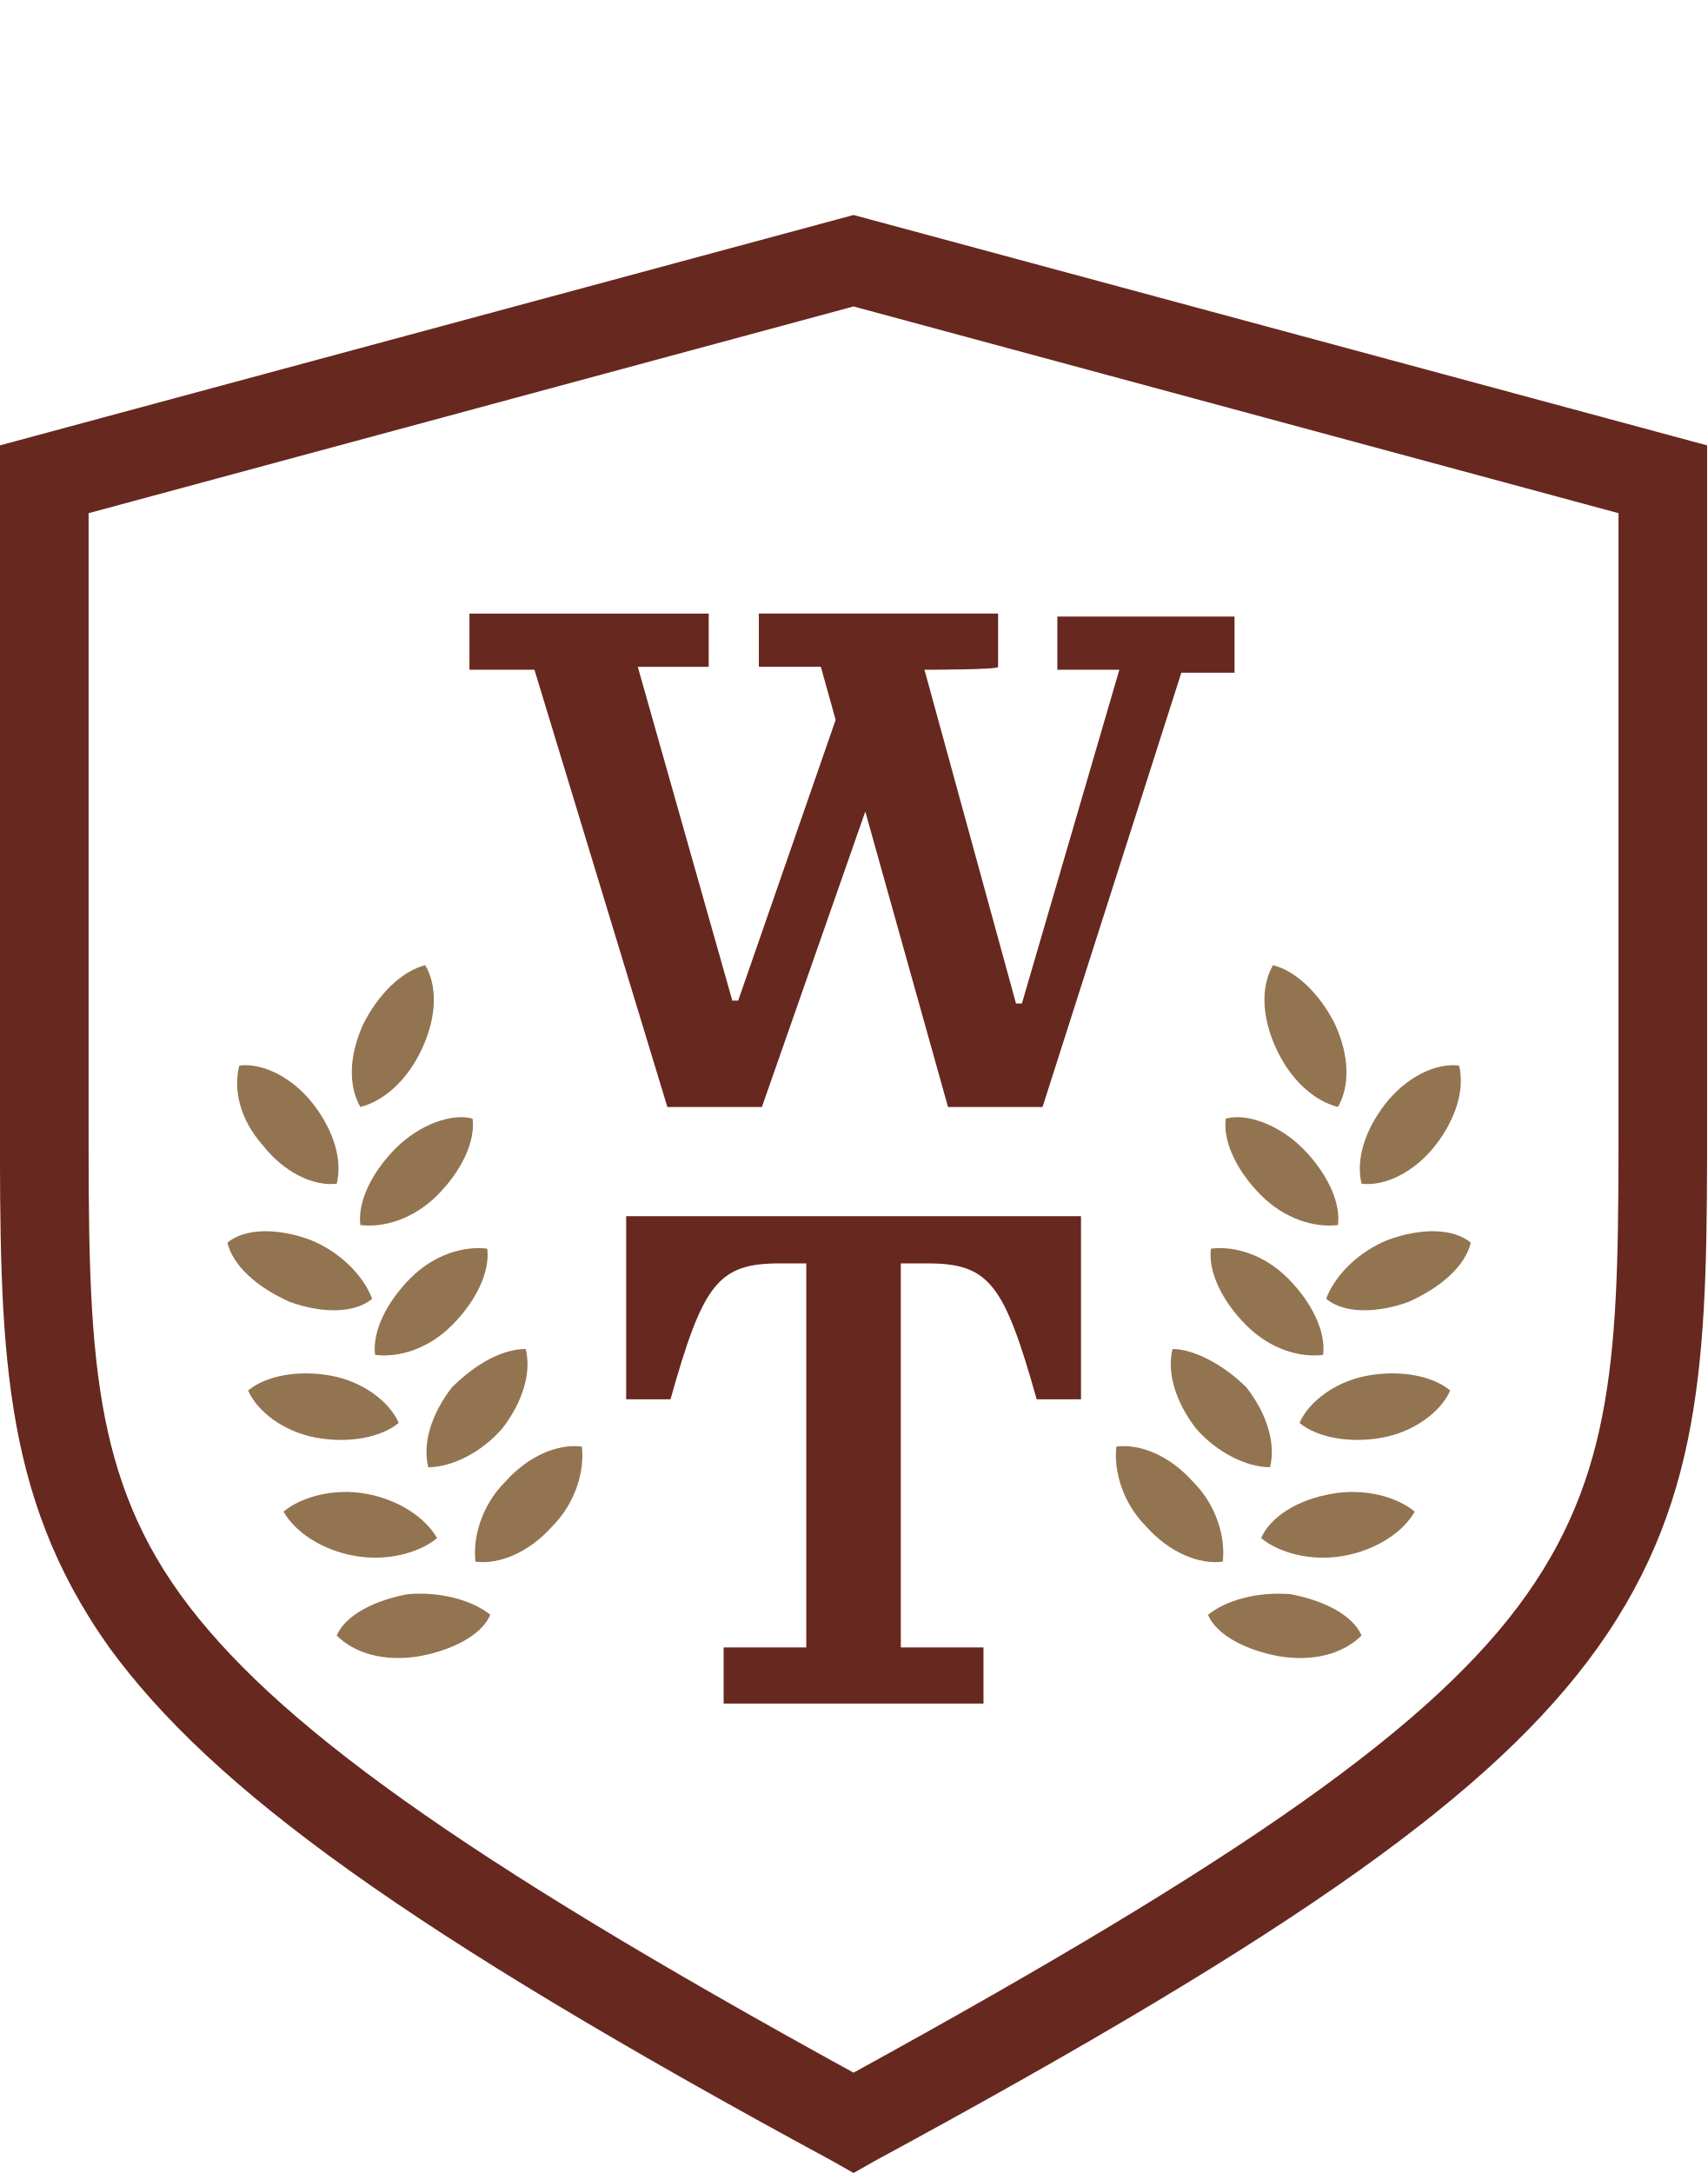
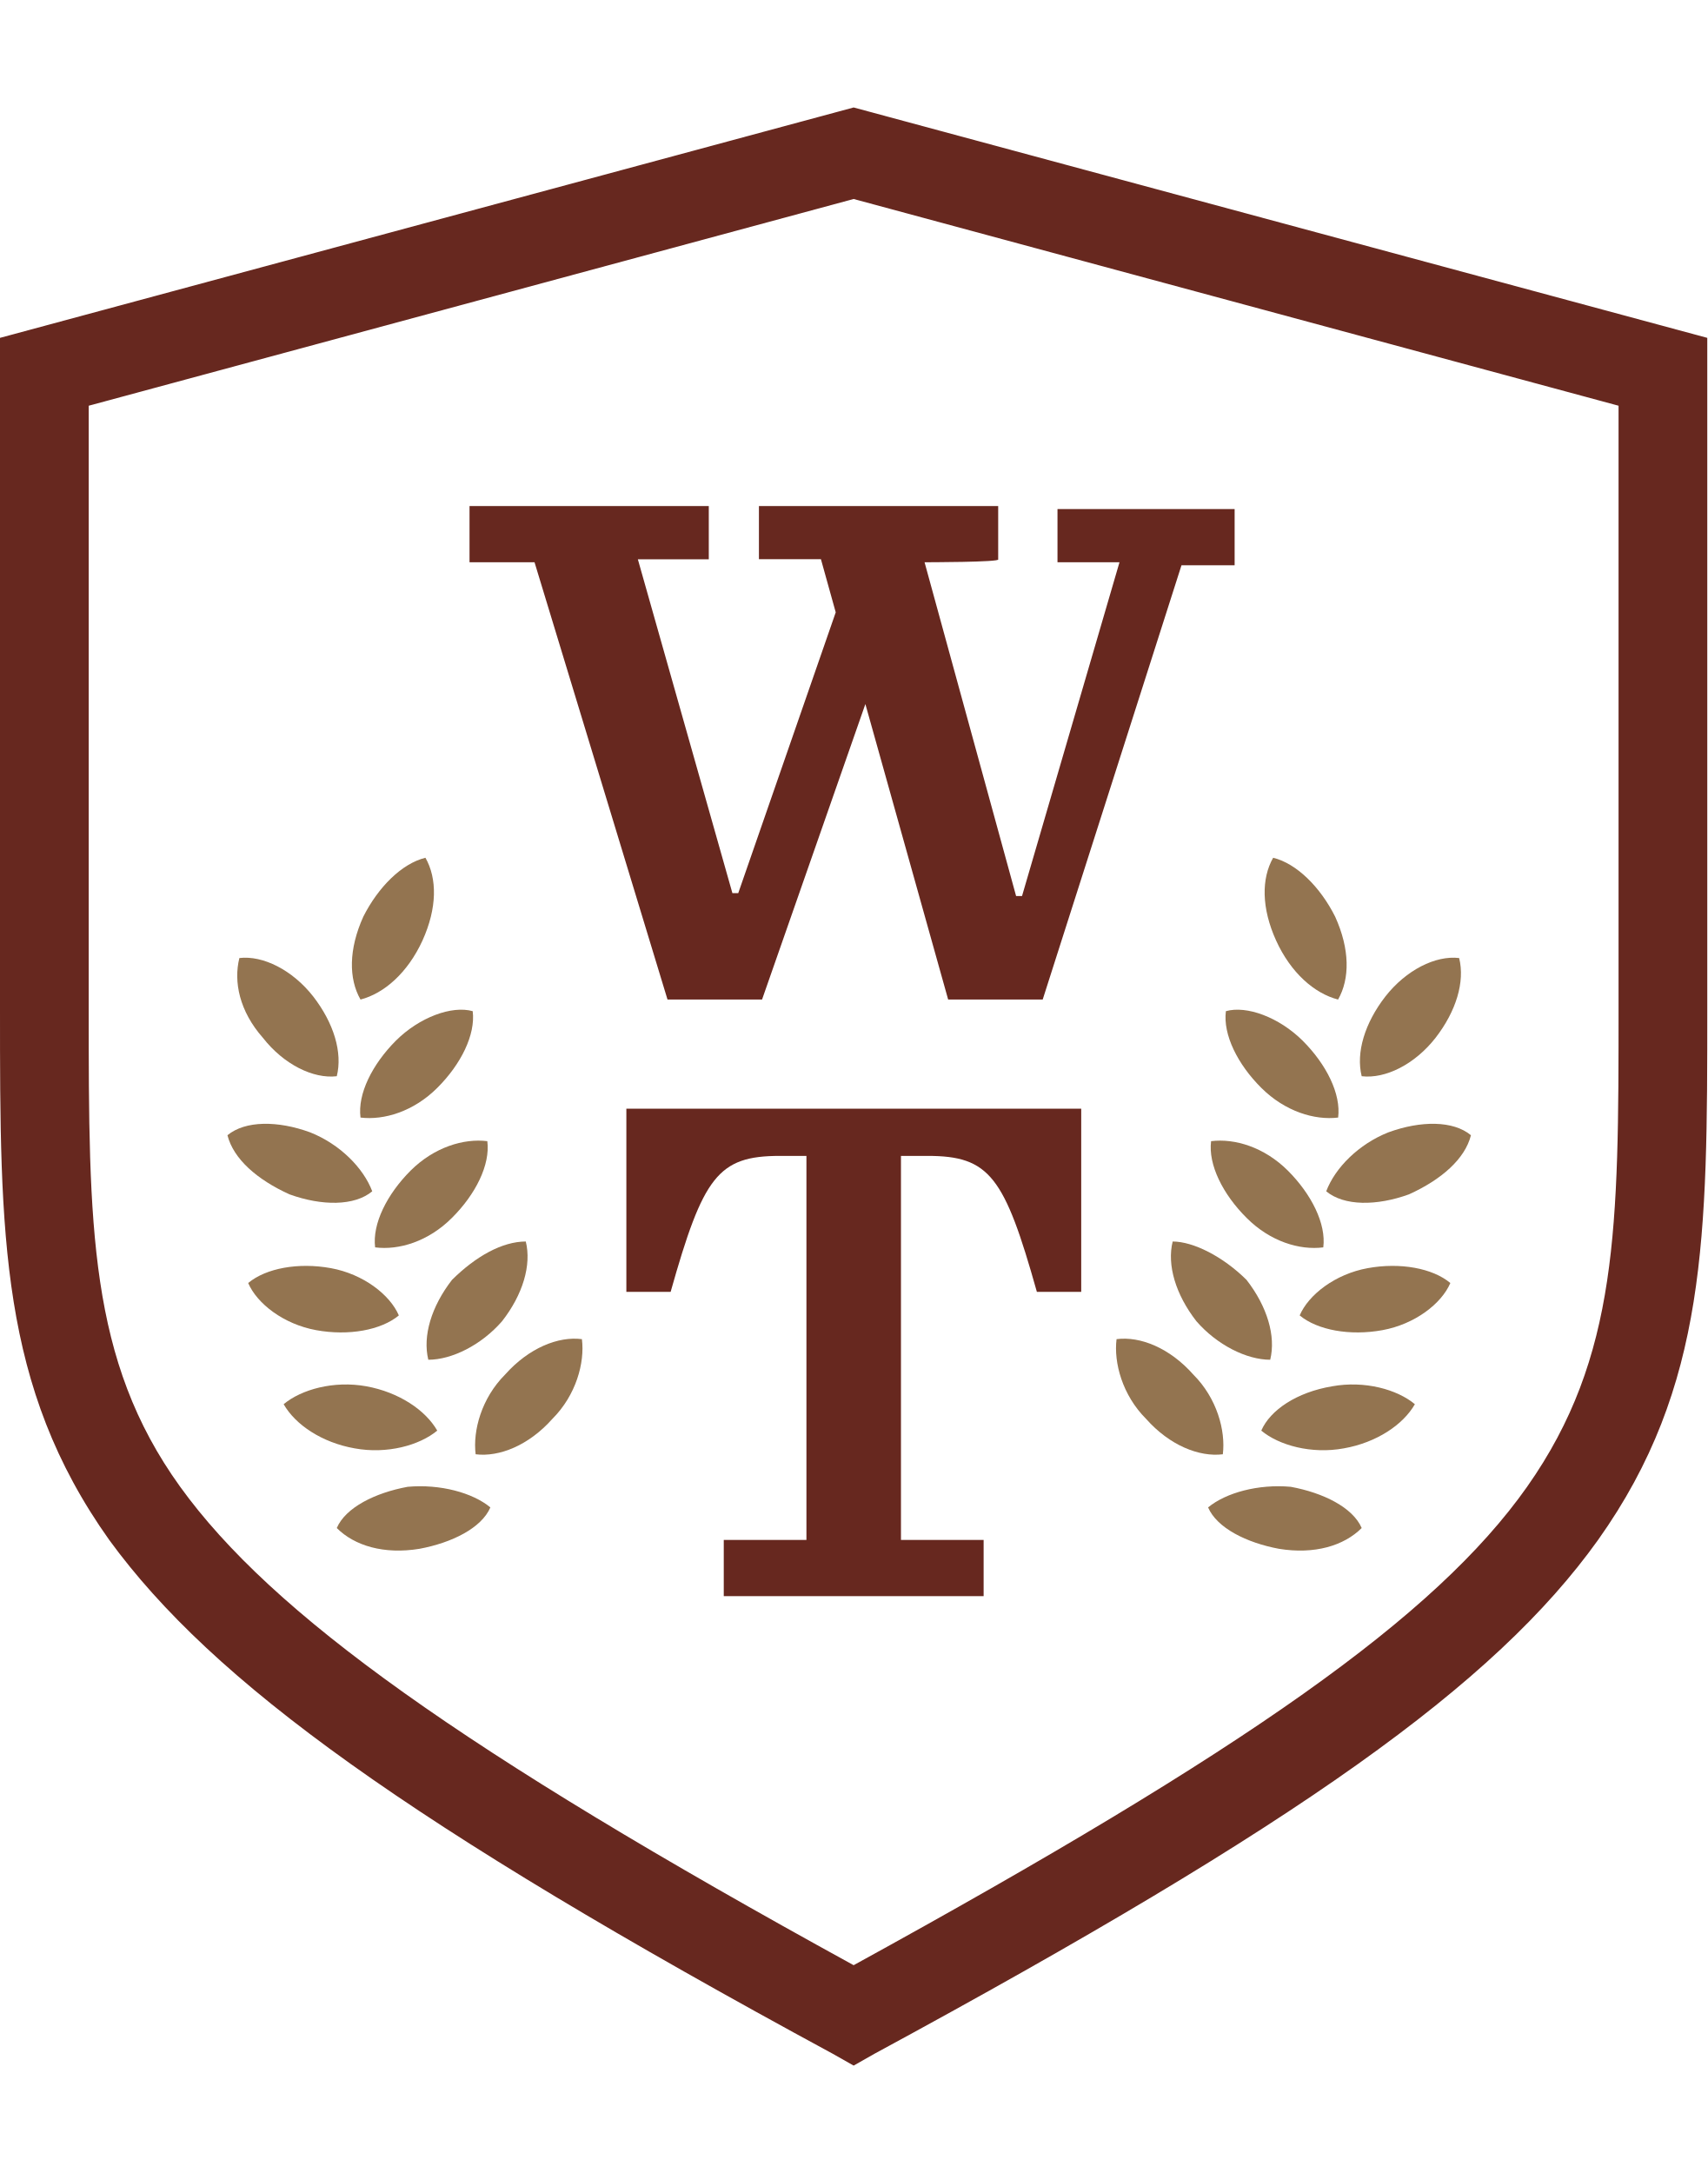
- <svg xmlns="http://www.w3.org/2000/svg" version="1.1" id="Layer_1" x="0px" y="0px" width="28.499px" height="36.276px" viewBox="117.399 432.667 28.499 36.276" enable-background="new 117.399 432.667 28.499 36.276" xml:space="preserve">
+ <svg xmlns="http://www.w3.org/2000/svg" version="1.1" id="Layer_1" x="0px" y="0px" width="28.5px" height="36.275px" viewBox="0 0 28.5 36.275" enable-background="new 0 0 28.5 36.275" xml:space="preserve">
  <g>
-     <path fill="#67281F" d="M131.648,468.943l-0.346-0.196c-7.1-3.845-10.354-6.212-12.08-8.578c-1.824-2.565-1.824-5.079-1.824-8.876   v-11.191l14.25-3.846l14.249,3.846v11.191c0,3.797,0,6.311-1.824,8.876c-1.726,2.415-4.98,4.733-12.08,8.578L131.648,468.943z    M118.878,441.234v10.059c0,3.648,0,5.868,1.528,7.988c1.529,2.119,4.684,4.387,11.242,7.987c6.558-3.601,9.713-5.818,11.242-7.987   c1.528-2.17,1.528-4.34,1.528-7.988v-10.059l-12.77-3.451L118.878,441.234z" />
-   </g>
-   <g>
-     <path fill="#67281F" d="M322.47,361.157l12.265,45.09h0.722l13.347-45.09h-8.297v-7.214h24.169v7.575h-7.215l-19.118,58.798   h-12.625l-11.183-40.04l-14.068,40.04h-12.625l-18.036-58.798h-8.657v-7.575h32.465v7.575h-9.379l12.986,45.091h0.721   l12.986-37.876l-2.164-7.215h-8.657v-7.575h32.465v7.575L322.47,361.157L322.47,361.157z" />
-     <path fill="#67281F" d="M371.168,412.019h10.461v-50.861h-10.461v-7.575h33.547v7.575h-10.461v50.861h10.461v7.575h-33.547V412.019   z" />
-     <path fill="#67281F" d="M446.197,353.943v7.575h-10.461v50.862h12.986c7.936,0,9.379-1.804,14.429-18.036h6.133v25.611h-56.272   v-7.575h10.1v-50.862h-10.1v-7.575H446.197z" />
-     <path fill="#67281F" d="M510.045,353.943v7.575h-10.461v50.862h12.986c7.936,0,9.379-1.804,14.429-18.036h6.133v25.611h-56.272   v-7.575h10.1v-50.862h-10.1v-7.575H510.045z" />
-     <path fill="#67281F" d="M540.707,412.019h10.461v-50.861h-10.461v-7.575h33.547v7.575h-10.461v50.861h10.461v7.575h-33.547V412.019   z" />
-     <path fill="#67281F" d="M624.394,397.59h-23.086l-5.411,14.79h8.297v7.575h-24.168v-7.575h7.214l22.005-58.798h12.985   l21.282,58.798h8.658v7.575h-32.465v-7.575h9.739L624.394,397.59z M603.833,390.736h18.396l-8.657-25.973h-0.36L603.833,390.736z" />
-     <path fill="#67281F" d="M658.302,412.019h9.379v-50.861h-9.379v-7.575h29.219l15.511,45.09h0.36l15.512-45.09H747.4v7.575H737.3   v50.861H747.4v7.575h-31.383v-7.575h8.657V362.6h-1.082l-20.201,56.994h-5.771L676.698,362.6h-1.082v49.419h9.019v7.575h-26.333   V412.019L658.302,412.019z" />
-     <path fill="#67281F" d="M296.498,499.313h11.183v-51.944h-3.607c-8.657,0-10.461,2.886-14.79,18.397h-6.132v-24.529h61.684v24.529   h-6.133c-4.328-15.512-6.132-18.397-14.789-18.397h-3.607v51.944h11.183v7.575h-34.99V499.313L296.498,499.313z" />
-     <path fill="#67281F" d="M352.41,499.313h10.1v-50.861h-10.1v-7.575h32.465v7.575h-9.379v20.561h28.137v-20.561h-9.379v-7.575   h32.465v7.575h-10.101v50.861h10.101v7.575h-32.465v-7.575h9.379v-23.086h-28.137v23.086h9.379v7.575H352.41V499.313   L352.41,499.313z" />
-     <path fill="#67281F" d="M432.13,474.062c0-20.2,14.789-34.629,32.825-34.629c18.758,0,32.826,14.068,32.826,34.269   s-14.79,34.629-32.826,34.629C446.559,508.692,432.13,494.624,432.13,474.062z M483.352,474.062   c0-17.675-6.492-27.054-18.396-27.054s-18.396,9.379-18.396,27.054c0,17.676,6.492,27.055,18.396,27.055   S483.352,491.738,483.352,474.062z" />
-     <path fill="#67281F" d="M503.553,499.313h9.378v-50.861h-9.378v-7.575h29.218l15.511,45.09h0.361l15.511-45.09h28.497v7.575h-10.1   v50.861h10.1v7.575h-31.383v-7.575h8.657v-49.419h-1.082l-20.2,56.994h-5.771l-20.922-56.994h-1.082v49.419h9.018v7.575h-26.333   L503.553,499.313L503.553,499.313z" />
-     <path fill="#67281F" d="M643.151,484.885h-23.086l-5.411,14.789h8.297v7.575h-24.168v-7.575h7.214l22.004-58.797h12.986   l21.282,58.797h8.657v7.575h-32.465v-7.575h9.739L643.151,484.885z M622.229,478.031h18.397l-8.658-25.973h-0.36L622.229,478.031z" />
-     <path fill="#67281F" d="M677.42,484.163h7.215c6.132,12.265,11.182,17.314,20.922,17.314c7.575,0,11.903-3.968,11.903-10.1   c0-7.215-7.575-9.019-16.954-11.544c-10.461-2.886-22.004-6.492-22.004-20.561c0-10.821,9.019-19.84,21.644-19.84   c6.132,0,12.986,2.525,16.593,7.215l2.165-6.854h7.575v23.087h-7.215c-5.411-12.265-10.821-16.232-18.758-16.232   c-6.492,0-10.461,3.968-10.461,9.379c0,7.936,8.297,9.739,17.676,12.264c10.461,2.525,21.644,5.771,21.644,19.479   c0,11.903-9.739,20.922-23.087,20.922c-7.574,0-14.789-2.886-18.757-7.575l-2.165,7.214h-7.574L677.42,484.163L677.42,484.163z" />
-   </g>
-   <g>
-     <path fill="#67281F" d="M132.832,443.848l1.528,5.572h0.098l1.627-5.572h-1.035v-0.888h2.958v0.937h-0.888l-2.317,7.25h-1.578   l-1.381-4.932l-1.726,4.932h-1.578l-2.219-7.299h-1.085v-0.938h3.994v0.889h-1.184l1.578,5.572h0.098l1.627-4.686l-0.247-0.887   h-1.035v-0.889h3.994v0.889C134.114,443.848,132.832,443.848,132.832,443.848z" />
-     <path fill="#67281F" d="M129.479,460.169h1.38v-6.411h-0.443c-1.036,0-1.282,0.346-1.824,2.269h-0.74v-3.057h7.593v3.057h-0.74   c-0.542-1.923-0.789-2.269-1.824-2.269h-0.444v6.411h1.38v0.937h-4.338V460.169z" />
-   </g>
-   <g>
-     <path fill="#937450" d="M125.83,457.407c-0.394,0.394-0.542,0.937-0.493,1.331c0.394,0.049,0.887-0.148,1.282-0.591   c0.395-0.396,0.542-0.938,0.493-1.331C126.718,456.766,126.225,456.963,125.83,457.407z" />
-   </g>
-   <g>
-     <path fill="#937450" d="M123.512,457.604c-0.542-0.098-1.084,0.051-1.38,0.298c0.197,0.345,0.641,0.641,1.184,0.738   c0.542,0.099,1.084-0.05,1.38-0.296C124.499,458,124.055,457.703,123.512,457.604z" />
-   </g>
-   <g>
-     <path fill="#937450" d="M124.943,455.828c-0.345,0.445-0.493,0.938-0.395,1.333c0.395,0,0.888-0.248,1.232-0.642   c0.346-0.445,0.494-0.938,0.395-1.332C125.78,455.188,125.337,455.436,124.943,455.828z" />
-   </g>
-   <g>
-     <path fill="#937450" d="M122.921,455.632c-0.542-0.099-1.084,0-1.38,0.248c0.148,0.345,0.591,0.688,1.134,0.787   c0.542,0.099,1.084,0,1.38-0.246C123.907,456.074,123.463,455.73,122.921,455.632z" />
-   </g>
-   <g>
-     <path fill="#937450" d="M124.252,454.004c-0.395,0.396-0.641,0.888-0.592,1.281c0.395,0.051,0.888-0.098,1.282-0.492   c0.395-0.394,0.641-0.887,0.591-1.281C125.14,453.463,124.646,453.61,124.252,454.004z" />
-   </g>
-   <g>
-     <path fill="#937450" d="M122.576,453.364c-0.542-0.198-1.085-0.198-1.381,0.048c0.099,0.395,0.493,0.741,1.036,0.987   c0.542,0.197,1.085,0.197,1.381-0.05C123.463,453.955,123.069,453.561,122.576,453.364z" />
-   </g>
-   <g>
-     <path fill="#937450" d="M124.006,451.835c-0.394,0.396-0.641,0.888-0.591,1.283c0.394,0.048,0.887-0.101,1.282-0.495   c0.394-0.393,0.641-0.887,0.591-1.281C124.943,451.244,124.4,451.441,124.006,451.835z" />
-   </g>
-   <g>
-     <path fill="#937450" d="M121.787,451.787c0.345,0.443,0.839,0.689,1.233,0.641c0.099-0.395-0.049-0.887-0.394-1.332   c-0.345-0.443-0.839-0.689-1.232-0.641C121.294,450.85,121.393,451.342,121.787,451.787z" />
-   </g>
-   <g>
-     <path fill="#937450" d="M123.463,449.764c-0.246,0.544-0.246,1.036-0.048,1.383c0.394-0.101,0.788-0.445,1.035-0.986   c0.247-0.543,0.247-1.035,0.049-1.381C124.104,448.877,123.71,449.271,123.463,449.764z" />
-   </g>
-   <g>
-     <path fill="#937450" d="M124.203,459.281c-0.542,0.1-1.035,0.344-1.183,0.689c0.296,0.297,0.789,0.444,1.38,0.346   c0.543-0.1,1.036-0.346,1.184-0.691C125.288,459.381,124.746,459.232,124.203,459.281z" />
-   </g>
-   <g>
-     <path fill="#937450" d="M137.318,457.407c0.395,0.394,0.542,0.937,0.493,1.331c-0.394,0.049-0.887-0.148-1.281-0.591   c-0.395-0.396-0.542-0.938-0.494-1.331C136.431,456.766,136.924,456.963,137.318,457.407z" />
-   </g>
-   <g>
-     <path fill="#937450" d="M139.636,457.604c0.542-0.098,1.084,0.051,1.38,0.298c-0.197,0.345-0.641,0.641-1.184,0.738   c-0.542,0.099-1.084-0.05-1.38-0.296C138.601,458,139.044,457.703,139.636,457.604z" />
-   </g>
-   <g>
-     <path fill="#937450" d="M138.207,455.828c0.345,0.445,0.492,0.938,0.394,1.333c-0.394,0-0.888-0.248-1.233-0.642   c-0.345-0.445-0.493-0.938-0.395-1.332C137.318,455.188,137.811,455.436,138.207,455.828z" />
-   </g>
-   <g>
-     <path fill="#937450" d="M140.228,455.632c0.542-0.099,1.084,0,1.38,0.248c-0.148,0.345-0.592,0.688-1.134,0.787   c-0.542,0.099-1.085,0-1.381-0.246C139.242,456.074,139.685,455.73,140.228,455.632z" />
-   </g>
-   <g>
-     <path fill="#937450" d="M138.896,454.004c0.395,0.396,0.641,0.888,0.591,1.281c-0.395,0.051-0.887-0.098-1.281-0.492   c-0.396-0.394-0.642-0.887-0.592-1.281C138.009,453.463,138.501,453.61,138.896,454.004z" />
-   </g>
-   <g>
-     <path fill="#937450" d="M140.573,453.364c0.542-0.198,1.084-0.198,1.38,0.048c-0.099,0.395-0.493,0.741-1.035,0.987   c-0.542,0.197-1.085,0.197-1.381-0.05C139.685,453.955,140.079,453.561,140.573,453.364z" />
-   </g>
-   <g>
-     <path fill="#937450" d="M139.143,451.835c0.395,0.396,0.642,0.888,0.592,1.283c-0.394,0.048-0.887-0.101-1.282-0.495   c-0.395-0.393-0.642-0.887-0.592-1.281C138.207,451.244,138.748,451.441,139.143,451.835z" />
-   </g>
-   <g>
-     <path fill="#937450" d="M141.362,451.787c-0.346,0.443-0.838,0.689-1.233,0.641c-0.098-0.395,0.05-0.887,0.395-1.332   c0.346-0.443,0.838-0.689,1.232-0.641C141.854,450.85,141.707,451.342,141.362,451.787z" />
-   </g>
-   <g>
-     <path fill="#937450" d="M139.685,449.764c0.247,0.544,0.247,1.036,0.049,1.383c-0.394-0.101-0.789-0.445-1.036-0.986   c-0.246-0.543-0.246-1.035-0.048-1.381C139.044,448.877,139.438,449.271,139.685,449.764z" />
-   </g>
-   <g>
-     <path fill="#937450" d="M138.945,459.281c0.542,0.1,1.036,0.344,1.183,0.689c-0.296,0.297-0.788,0.444-1.38,0.346   c-0.542-0.1-1.035-0.346-1.183-0.691C137.861,459.381,138.403,459.232,138.945,459.281z" />
-   </g>
-   <g>
-     <path fill="#937450" d="M356.378,559.915c-1.804,0.721-3.607,0.721-5.411,0.721c-1.442,0-2.524-0.36-3.606-0.721   c-1.083-0.361-1.804-1.083-2.886-1.804c-0.722-0.722-1.083-1.443-1.804-2.525c-0.361-0.722-0.722-1.804-0.722-2.525   c0-1.082,0.36-2.164,0.722-3.246c0.36-1.082,1.082-1.804,1.804-2.525c0.721-0.721,1.442-1.442,2.524-2.164s2.164-1.082,3.247-1.804   c-1.083-1.442-1.804-2.524-2.525-3.607c-0.722-1.082-1.082-2.164-1.082-3.606c0-1.443,0.36-2.525,0.721-3.247   c0.361-1.082,1.083-1.804,1.804-2.164c0.722-0.722,1.804-1.082,2.525-1.082c1.082-0.361,2.164-0.361,2.886-0.361   c1.082,0,2.164,0,2.886,0.361c0.722,0.36,1.804,0.722,2.525,1.082s1.082,1.082,1.442,1.804c0.361,0.722,0.722,1.442,0.722,2.524   c0,1.443-0.36,2.886-1.442,3.969c-1.083,1.082-2.525,2.524-4.329,3.606c1.082,1.443,2.525,2.886,3.607,4.329   c1.082,1.442,2.524,2.886,3.607,4.329c0.721-1.083,1.803-2.165,2.524-3.607c0.722-1.443,1.804-3.247,2.886-5.051   c0.361,0.361,0.722,1.083,1.082,1.443c0.361,0.36,0.722,0.722,1.083,1.082c-1.083,1.443-2.165,2.886-2.887,3.968   c-1.082,1.082-2.164,2.525-3.246,3.607c0.36,0.722,1.082,1.082,1.443,1.804c0.721,0.722,1.082,1.082,1.803,1.804   c0.722,0.722,1.083,1.082,1.804,1.804c0.722,0.721,1.083,1.082,1.804,1.442c-1.082,0-2.164,0-2.886,0s-1.804,0-2.524,0   c-0.722,0-1.083,0-1.804,0c-0.722,0-1.082,0-1.804,0l-2.164-2.886C359.985,558.832,358.182,559.554,356.378,559.915z    M348.803,553.782c0.36,0.722,0.722,1.443,1.443,2.164c0.721,0.722,1.082,1.083,2.164,1.443c0.722,0.36,1.804,0.722,2.886,0.722   s1.804,0,2.524-0.361c0.722-0.36,1.443-0.721,2.165-1.442c-1.443-1.804-2.886-3.247-3.968-5.05   c-1.443-1.804-2.525-3.247-3.969-5.051c-1.082,0.722-1.803,1.804-2.524,2.525s-1.082,1.804-1.082,2.886   C348.442,552.34,348.442,553.061,348.803,553.782z M353.853,537.91c0.722,1.083,1.083,2.165,1.804,3.247   c0.361-0.361,0.722-0.722,1.082-1.082c0.361-0.361,0.722-1.083,1.083-1.443c0.36-0.722,0.721-1.082,1.082-1.804   c0.36-0.721,0.36-1.442,0.36-2.164c0-1.082-0.36-1.804-1.082-2.525c-0.722-0.721-1.443-1.082-2.164-1.082   c-0.722,0-1.804,0.361-2.165,0.722c-0.721,0.722-1.082,1.442-1.082,2.525C353.132,535.746,353.492,536.828,353.853,537.91z" />
-     <path fill="#937450" d="M422.39,560.275c-0.721,0-1.442,0-2.164,0s-1.442,0-1.804,0c-0.36,0-1.082,0-1.804,0s-1.442,0-1.804,0   c-0.36-1.443-1.082-2.886-1.442-4.689c-0.722-1.442-1.082-2.886-1.804-4.689c-1.082,0-1.804,0-2.886,0s-1.804,0-2.886,0   c-0.722,0-1.443,0-2.164,0c-0.722,0-1.443,0-2.165,0c-0.722,1.443-1.082,2.886-1.804,4.689c-0.721,1.443-1.082,2.886-1.442,4.689   c-0.36,0-0.722,0-1.082,0c-0.361,0-0.722,0-1.082,0c-0.361,0-0.722,0-1.083,0c-0.36,0-0.721,0-1.082,0   c0.361-0.722,0.722-1.804,1.443-3.246c0.721-1.443,1.082-2.886,2.164-4.689c0.722-1.804,1.443-3.607,2.164-5.771   c0.722-2.165,1.804-3.969,2.525-6.133s1.804-3.968,2.525-6.132c0.721-2.165,1.442-3.968,2.164-5.411c0.36,0,0.722,0,0.722,0   c0.36,0,0.721,0,0.721,0c0.361,0,0.722,0,0.722,0c0.361,0,0.722,0,0.722,0c1.082,2.525,2.164,5.411,3.246,8.297   s2.165,5.771,3.247,8.657s2.164,5.411,3.246,7.936C420.586,556.308,421.669,558.832,422.39,560.275z M406.157,537.91   c-0.722,1.804-1.442,3.607-2.164,5.411s-1.443,3.607-2.164,5.411h8.296c-0.721-1.804-1.442-3.607-1.803-5.411   C407.601,541.518,406.879,539.714,406.157,537.91z" />
-     <path fill="#937450" d="M437.901,531.418c-1.443,0-2.525,0.36-3.247,1.082s-1.442,1.804-1.442,2.886s0.36,2.164,1.082,2.886   s1.442,1.442,2.524,1.804c1.083,0.722,2.165,1.082,3.247,1.804c1.082,0.721,2.164,1.082,3.246,1.804   c1.082,0.721,1.804,1.803,2.525,2.886c0.722,1.082,1.082,2.524,1.082,4.328c0,1.443-0.36,2.886-0.722,3.968   c-0.721,1.083-1.442,2.165-2.524,3.247c-1.083,0.721-2.165,1.442-3.607,2.164c-1.443,0.36-3.247,0.722-5.05,0.722   c-1.804,0-3.247,0-4.329-0.722c-1.082-0.36-2.164-0.722-2.886-1.443c0.36-1.082,0.722-2.164,0.722-2.885   c0.36-0.722,0.36-1.804,0.722-2.887h0.721c0,0.722,0.361,1.443,0.722,1.804c0.36,0.722,0.722,1.083,1.082,1.443   c0.722,0.36,1.082,0.722,1.804,1.082s1.443,0.36,2.525,0.36c1.804,0,3.246-0.36,3.968-1.442s1.442-2.164,1.442-3.247   c0-1.082-0.36-2.164-1.082-2.886c-0.721-0.721-1.442-1.442-2.524-1.803c-1.083-0.722-2.165-1.083-3.247-1.804   c-1.082-0.722-2.164-1.082-3.246-1.804s-1.804-1.804-2.525-2.886s-1.082-2.525-1.082-4.329c0-1.442,0.36-2.886,0.722-3.968   c0.722-1.082,1.442-2.164,2.164-2.886c1.082-0.722,2.164-1.442,3.246-1.804c1.083-0.36,2.525-0.722,3.969-0.722   c1.804,0,2.886,0.361,4.328,0.722c1.082,0.361,2.164,1.082,3.247,1.804c-0.361,0.722-0.361,1.442-0.722,2.164   c-0.361,0.722-0.361,1.443-0.722,2.525h-0.722C442.59,532.86,440.787,531.418,437.901,531.418z" />
-     <path fill="#937450" d="M463.151,531.418c-1.442,0-2.525,0.36-3.246,1.082c-0.722,0.722-1.443,1.804-1.443,2.886   s0.361,2.164,1.082,2.886c0.722,0.722,1.443,1.442,2.525,1.804c1.082,0.722,2.164,1.082,3.246,1.804   c1.083,0.721,2.165,1.082,3.247,1.804c1.082,0.721,1.804,1.803,2.524,2.886c0.722,1.082,1.083,2.524,1.083,4.328   c0,1.443-0.361,2.886-0.722,3.968c-0.722,1.083-1.443,2.165-2.525,3.247c-1.082,0.721-2.524,1.442-3.607,2.164   c-1.442,0.36-3.246,0.722-5.05,0.722s-3.246,0-4.328-0.722c-1.083-0.36-2.165-0.722-2.887-1.443   c0.361-1.082,0.722-2.164,0.722-2.885c0.361-0.722,0.361-1.804,0.722-2.887h0.722c0,0.722,0.36,1.443,0.722,1.804   c0.36,0.722,0.721,1.083,1.082,1.443c0.721,0.36,1.082,0.722,1.804,1.082c0.721,0.36,1.442,0.36,2.524,0.36   c1.804,0,3.247-0.36,3.968-1.442c0.722-1.082,1.443-2.164,1.443-3.247c0-1.082-0.36-2.164-1.082-2.886   c-0.722-0.721-1.443-1.442-2.525-1.803c-1.082-0.722-2.164-1.083-3.246-1.804c-1.082-0.722-2.165-1.082-3.247-1.804   s-1.804-1.804-2.524-2.886c-0.722-1.082-1.083-2.525-1.083-4.329c0-1.442,0.361-2.886,0.722-3.968   c0.722-1.082,1.443-2.164,2.165-2.886c1.082-0.722,2.164-1.442,3.246-1.804c1.082-0.36,2.525-0.722,3.968-0.722   c1.804,0,2.886,0.361,4.329,0.722c1.442,0.36,2.164,1.082,3.246,1.804c-0.36,0.722-0.36,1.442-0.722,2.164   c-0.36,0.722-0.36,1.443-0.721,2.525h-0.722C467.841,532.86,465.677,531.418,463.151,531.418z" />
-     <path fill="#937450" d="M479.384,538.632c0.722-1.804,2.164-3.607,3.607-5.05c1.442-1.443,3.246-2.525,5.411-3.607   c2.164-0.722,4.689-1.082,7.214-1.082c2.525,0,4.689,0.36,6.854,1.082c2.165,0.722,3.969,1.804,5.411,2.886   c1.443,1.443,2.886,2.886,3.607,5.05c0.722,2.165,1.442,4.329,1.442,7.215c0,2.164-0.36,4.329-1.442,6.493   c-0.722,1.804-2.164,3.607-3.607,5.05c-1.442,1.443-3.246,2.525-5.411,3.607c-2.164,0.722-4.328,1.082-6.854,1.082   c-2.524,0-4.689-0.36-6.854-0.722c-2.164-0.36-3.968-1.442-5.411-2.886c-1.442-1.442-2.886-2.886-3.606-5.05   c-1.083-2.164-1.443-4.329-1.443-7.215C477.941,542.6,478.302,540.436,479.384,538.632z M504.273,538.632   c-0.36-1.442-1.082-2.886-2.164-3.968s-1.804-1.804-3.246-2.525c-1.083-0.721-2.525-0.721-3.969-0.721   c-1.442,0-2.886,0.36-3.968,1.082s-2.164,1.804-3.246,2.886c-0.722,1.082-1.443,2.886-1.804,4.328   c-0.36,1.804-0.722,3.607-0.722,5.411c0,2.525,0.361,4.329,0.722,6.133c0.722,1.803,1.082,2.886,2.164,3.968   c0.722,1.082,1.804,1.804,2.886,2.164s2.525,0.722,3.607,0.722c1.443,0,2.525-0.361,3.968-0.722   c1.082-0.722,2.165-1.442,3.247-2.525c1.082-1.082,1.804-2.524,2.164-4.328c0.722-1.804,0.722-3.968,0.722-6.493   C505.355,541.879,504.995,540.075,504.273,538.632z" />
-     <path fill="#937450" d="M545.035,557.029c0,0.721-0.36,1.442-0.36,1.803c-2.525,1.083-5.411,1.804-9.379,1.804   c-2.525,0-5.05-0.36-6.854-1.082c-2.165-0.722-3.969-1.804-5.411-3.246c-1.443-1.443-2.525-2.886-3.246-4.689   c-0.722-1.804-1.083-3.968-1.083-6.133c0-3.246,0.361-5.771,1.443-7.936s2.164-3.968,3.968-5.411   c1.804-1.442,3.607-2.164,5.771-2.886c2.164-0.721,4.329-1.082,6.854-1.082c0.722,0,1.804,0,2.525,0s1.804,0.361,2.525,0.361   c0.721,0.36,1.442,0.36,2.164,0.721c0.722,0.361,1.442,0.722,1.804,0.722c-0.361,0.722-0.722,1.443-0.722,2.164   c0,0.722-0.36,1.443-0.36,2.165h-0.722c-1.082-1.443-2.525-2.525-3.607-3.247c-1.082-0.721-2.525-1.082-4.328-1.082   c-1.083,0-2.525,0.361-3.607,0.722c-1.082,0.722-2.164,1.442-3.247,2.525c-1.082,1.082-1.804,2.524-2.524,4.328   c-0.722,1.804-1.082,3.968-1.082,6.132c0,2.525,0.36,4.329,1.082,5.772c0.721,1.804,1.442,2.886,2.524,3.968   c1.083,1.082,2.165,1.804,3.607,2.164c1.443,0.361,2.525,0.722,3.968,0.722c0.722,0,1.443,0,2.165-0.361   c0.721,0,1.442-0.36,2.164-0.721c0.722-0.361,1.442-0.722,2.164-1.082c0.722-0.361,1.082-0.722,1.804-1.443l0.722,0.36   C545.396,555.946,545.035,556.668,545.035,557.029z" />
-     <path fill="#937450" d="M553.332,535.024c0-1.803,0-3.968-0.361-5.771c0.722,0,1.082,0,1.804,0s1.082,0,2.165,0   c0.721,0,1.442,0,2.164,0s1.082,0,1.804,0c0,1.804-0.361,3.969-0.361,5.771c0,1.804,0,3.969,0,6.854v6.132c0,2.525,0,4.689,0,6.854   c0,1.804,0,3.968,0.361,5.771c-0.722,0-1.082,0-1.804,0s-1.082,0-2.164,0c-0.722,0-1.443,0-2.165,0s-1.082,0-1.804,0   c0-1.804,0.361-3.606,0.361-5.771c0-1.804,0-3.968,0-6.854v-6.132C553.692,539.354,553.332,537.189,553.332,535.024z" />
-     <path fill="#937450" d="M596.258,560.275c-0.722,0-1.443,0-2.164,0c-0.722,0-1.443,0-1.804,0c-0.722,0-1.082,0-1.804,0   s-1.443,0-1.804,0c-0.36-1.443-1.082-2.886-1.443-4.689c-0.721-1.442-1.082-2.886-1.804-4.689c-1.082,0-1.803,0-2.885,0   c-1.083,0-1.804,0-2.887,0c-0.721,0-1.442,0-2.164,0s-1.442,0-2.525,0c-0.721,1.443-1.082,2.886-1.803,4.689   c-0.722,1.443-1.083,2.886-1.443,4.689c-0.36,0-0.722,0-1.082,0s-0.722,0-1.082,0c-0.361,0-0.722,0-1.082,0   c-0.361,0-0.722,0-1.082,0c0.36-0.722,0.721-1.804,1.442-3.246c0.722-1.443,1.082-2.886,2.164-4.689   c0.722-1.804,1.443-3.607,2.165-5.771c0.721-2.165,1.803-3.969,2.524-6.133s1.804-3.968,2.525-6.132   c0.722-2.165,1.442-3.968,2.164-5.411c0.361,0,0.722,0,0.722,0c0.36,0,0.722,0,0.722,0c0.36,0,0.721,0,0.721,0   c0.361,0,0.722,0,0.722,0c1.082,2.525,2.164,5.411,3.247,8.297c1.082,2.886,2.164,5.771,3.246,8.657s2.164,5.411,3.246,7.936   C594.454,556.308,595.176,558.832,596.258,560.275z M580.025,537.91c-0.722,1.804-1.443,3.607-2.164,5.411   c-0.722,1.804-1.443,3.607-2.165,5.411h8.297c-0.722-1.804-1.442-3.607-1.804-5.411   C581.468,541.518,580.747,539.714,580.025,537.91z" />
-     <path fill="#937450" d="M605.637,534.304c0-0.722,0-1.083,0-1.443c-0.361,0-1.082,0-1.804,0s-1.443,0-2.165,0   c-0.721,0-1.442,0-2.164,0s-1.442,0-2.164,0.361c0-0.361,0-0.722,0-1.083c0-0.36,0-0.721,0-1.082c0-0.36,0-0.721,0-1.082   c0-0.36,0-0.722,0-1.082c1.082,0,1.804,0,2.886,0s1.804,0,2.525,0c0.721,0,1.804,0,2.886,0s2.164,0,3.606,0   c1.443,0,2.525,0,3.607,0s1.804,0,2.886,0c0.722,0,1.804,0,2.525,0s1.804,0,2.525,0c0,0.36,0,0.722,0,1.082   c0,0.361,0,0.722,0,1.082c0,0.361,0,0.722,0,1.082c0,0.361,0,0.722,0,1.083c-0.722,0-1.083,0-2.165-0.361c-0.722,0-1.442,0-2.164,0   s-1.443,0-2.164,0c-0.722,0-1.083,0-1.804,0c0,0,0,0.361,0,0.722s0,0.722,0,1.082v2.525v11.182c0,2.525,0,4.689,0,6.854   c0,1.804,0,3.968,0.36,5.771c-0.722,0-1.082,0-1.804,0c-0.721,0-1.082,0-2.164,0c-0.722,0-1.443,0-2.164,0   c-0.722,0-1.082,0-1.804,0c0-1.804,0.36-3.607,0.36-5.771c0-1.804,0-3.969,0-6.854v-11.903   C605.637,535.746,605.637,535.024,605.637,534.304z" />
-     <path fill="#937450" d="M626.919,535.024c0-1.803,0-3.968-0.36-5.771c1.442,0,2.886,0,3.968,0c1.442,0,2.524,0,3.968,0   c2.164,0,4.329,0,5.771,0c1.804,0,2.886,0,3.607,0c0,0.361,0,1.083,0,1.804c0,0.361,0,0.722,0,1.082c0,0.361,0,0.722,0,1.083   c-0.722,0-1.804,0-2.886,0s-2.164,0-2.886,0c-1.082,0-1.804,0-2.525,0s-1.442,0-1.804,0c0,1.803,0,3.246-0.36,5.05   c0,1.804,0,3.246,0,5.05c1.804,0,3.607,0,5.411,0c1.442,0,3.246,0,5.05-0.36c0,0.721,0,1.082,0,1.082c0,0.36,0,0.722,0,0.722   c0,0.36,0,0.36,0,0.721c0,0.361,0,0.722,0,1.083c-3.607-0.361-6.854-0.361-10.461-0.361c0,1.082,0,1.804,0,2.886s0,1.804,0,2.886   c0,1.804,0,3.968,0,5.771c1.804,0,3.607,0,5.05,0c1.443,0,3.607-0.36,5.411-0.36c0,0.36,0,0.722,0,1.082s0,0.722,0,1.082   c0,0.361,0,0.722,0,1.082c0,0.361,0,0.361,0,0.722c-0.722,0-1.804,0-2.886,0s-2.886,0-5.05,0c-1.804,0-3.247,0-4.329,0   s-2.164,0-2.886,0s-1.082,0-1.443,0c-0.36,0-0.721,0-0.721,0c0-1.804,0-3.607,0.36-5.771c0-1.804,0-3.968,0-6.854V542.6   C627.279,539.354,627.279,537.189,626.919,535.024z" />
-     <path fill="#937450" d="M660.827,531.418c-1.443,0-2.525,0.36-3.247,1.082c-0.721,0.722-1.442,1.804-1.442,2.886   s0.36,2.164,1.082,2.886s1.442,1.442,2.525,1.804c1.082,0.722,2.164,1.082,3.246,1.804c1.082,0.721,2.164,1.082,3.246,1.804   c1.083,0.721,1.804,1.803,2.525,2.886c0.722,1.082,1.082,2.524,1.082,4.328c0,1.443-0.36,2.886-0.722,3.968   c-0.721,1.083-1.442,2.165-2.524,3.247c-1.082,0.721-2.525,1.442-3.607,2.164c-1.443,0.36-3.246,0.722-5.05,0.722   s-3.247,0-4.329-0.722c-1.082-0.36-2.164-0.722-2.886-1.443c0.361-1.082,0.722-2.164,0.722-2.885   c0.36-0.722,0.36-1.804,0.722-2.887h0.721c0,0.722,0.361,1.443,0.722,1.804c0.36,0.722,0.722,1.083,1.082,1.443   c0.722,0.36,1.082,0.722,1.804,1.082s1.443,0.36,2.525,0.36c1.804,0,3.246-0.36,3.968-1.442s1.442-2.164,1.442-3.247   c0-1.082-0.36-2.164-1.082-2.886c-0.721-0.721-1.442-1.442-2.524-1.803c-1.083-0.722-2.165-1.083-3.247-1.804   c-1.082-0.722-2.164-1.082-3.246-1.804s-1.804-1.804-2.525-2.886c-0.721-1.082-1.082-2.525-1.082-4.329   c0-1.442,0.361-2.886,0.722-3.968c0.722-1.082,1.442-2.164,2.164-2.886c1.082-0.722,2.164-1.442,3.247-1.804   c1.082-0.36,2.524-0.722,3.968-0.722c1.804,0,2.886,0.361,4.328,0.722c1.443,0.36,2.165,1.082,3.247,1.804   c-0.361,0.722-0.361,1.442-0.722,2.164s-0.36,1.443-0.722,2.525h-0.722C665.155,532.86,663.352,531.418,660.827,531.418z" />
+     <g>
+       <path fill="#67281F" d="M14.25,34.482l-0.346-0.196c-7.1-3.845-10.354-6.212-12.08-8.578C0,23.142,0,20.628,0,16.831V5.64    l14.25-3.846L28.5,5.64v11.191c0,3.797,0,6.311-1.823,8.876c-1.727,2.415-4.98,4.733-12.08,8.578L14.25,34.482z M1.481,6.773    v10.059c0,3.648,0,5.868,1.527,7.988c1.529,2.119,4.684,4.387,11.242,7.986c6.559-3.601,9.713-5.817,11.242-7.986    c1.527-2.17,1.527-4.34,1.527-7.988V6.773L14.25,3.322L1.481,6.773z" />
+     </g>
+     <g>
+       <path fill="#67281F" d="M15.434,9.386l1.528,5.572h0.099l1.627-5.572h-1.035V8.498h2.957v0.938h-0.887l-2.317,7.25h-1.578    l-1.382-4.933l-1.725,4.933h-1.578l-2.22-7.3H7.838V8.448h3.994v0.889h-1.184l1.578,5.572h0.098l1.627-4.687l-0.247-0.887h-1.035    V8.448h3.994v0.889C16.716,9.386,15.434,9.386,15.434,9.386z" />
+       <path fill="#67281F" d="M12.082,25.707h1.38v-6.411h-0.443c-1.035,0-1.281,0.346-1.824,2.27h-0.739v-3.058h7.593v3.058h-0.74    c-0.541-1.924-0.789-2.27-1.824-2.27H15.04v6.411h1.38v0.938h-4.338V25.707z" />
+     </g>
+     <g>
+       <path fill="#937450" d="M8.432,22.946c-0.394,0.394-0.541,0.937-0.492,1.331c0.394,0.049,0.887-0.148,1.281-0.591    c0.396-0.396,0.543-0.938,0.493-1.331C9.321,22.304,8.828,22.501,8.432,22.946z" />
+     </g>
+     <g>
+       <path fill="#937450" d="M6.115,23.142c-0.542-0.098-1.084,0.052-1.38,0.299c0.197,0.345,0.641,0.641,1.184,0.737    c0.542,0.1,1.084-0.05,1.38-0.296C7.102,23.538,6.658,23.241,6.115,23.142z" />
+     </g>
+     <g>
+       <path fill="#937450" d="M7.545,21.366c-0.345,0.445-0.492,0.938-0.395,1.333c0.395,0,0.888-0.248,1.231-0.643    c0.347-0.444,0.494-0.938,0.396-1.331C8.382,20.726,7.94,20.974,7.545,21.366z" />
+     </g>
+     <g>
+       <path fill="#937450" d="M5.524,21.17c-0.543-0.099-1.084,0-1.381,0.248c0.148,0.345,0.592,0.688,1.135,0.787    c0.541,0.099,1.084,0,1.38-0.246C6.51,21.613,6.065,21.269,5.524,21.17z" />
+     </g>
+     <g>
+       <path fill="#937450" d="M6.854,19.542c-0.395,0.396-0.641,0.888-0.592,1.281c0.396,0.051,0.889-0.098,1.282-0.492    c0.396-0.394,0.642-0.887,0.591-1.281C7.743,19.001,7.249,19.149,6.854,19.542z" />
+     </g>
+     <g>
+       <path fill="#937450" d="M5.178,18.903c-0.541-0.198-1.084-0.198-1.381,0.048c0.1,0.395,0.493,0.741,1.036,0.987    c0.542,0.196,1.085,0.196,1.381-0.051C6.065,19.493,5.671,19.099,5.178,18.903z" />
+     </g>
+     <g>
+       <path fill="#937450" d="M6.608,17.373c-0.394,0.396-0.641,0.888-0.59,1.283c0.394,0.048,0.887-0.102,1.281-0.495    c0.395-0.393,0.641-0.887,0.592-1.281C7.545,16.782,7.002,16.98,6.608,17.373z" />
+     </g>
+     <g>
+       <path fill="#937450" d="M4.389,17.325c0.346,0.443,0.84,0.688,1.233,0.641c0.099-0.395-0.049-0.887-0.394-1.332    c-0.346-0.442-0.84-0.688-1.232-0.641C3.897,16.388,3.996,16.88,4.389,17.325z" />
+     </g>
+     <g>
+       <path fill="#937450" d="M6.065,15.302c-0.246,0.544-0.246,1.036-0.047,1.384c0.394-0.102,0.787-0.445,1.035-0.986    c0.246-0.543,0.246-1.035,0.049-1.381C6.707,14.415,6.313,14.81,6.065,15.302z" />
+     </g>
+     <g>
+       <path fill="#937450" d="M6.805,24.82c-0.541,0.1-1.035,0.344-1.183,0.688c0.296,0.297,0.789,0.444,1.38,0.347    c0.543-0.101,1.036-0.347,1.184-0.691C7.891,24.919,7.348,24.771,6.805,24.82z" />
+     </g>
+     <g>
+       <path fill="#937450" d="M19.92,22.946c0.395,0.394,0.542,0.937,0.493,1.331c-0.394,0.049-0.888-0.148-1.281-0.591    c-0.396-0.396-0.542-0.938-0.493-1.331C19.034,22.304,19.526,22.501,19.92,22.946z" />
+     </g>
+     <g>
+       <path fill="#937450" d="M22.239,23.142c0.542-0.098,1.084,0.052,1.38,0.299c-0.197,0.345-0.642,0.641-1.185,0.737    c-0.541,0.1-1.084-0.05-1.379-0.296C21.204,23.538,21.647,23.241,22.239,23.142z" />
+     </g>
+     <g>
+       <path fill="#937450" d="M20.809,21.366c0.346,0.445,0.492,0.938,0.395,1.333c-0.395,0-0.889-0.248-1.232-0.643    c-0.346-0.444-0.494-0.938-0.396-1.331C19.92,20.726,20.414,20.974,20.809,21.366z" />
+     </g>
+     <g>
+       <path fill="#937450" d="M22.831,21.17c0.542-0.099,1.084,0,1.38,0.248c-0.147,0.345-0.592,0.688-1.134,0.787s-1.085,0-1.381-0.246    C21.844,21.613,22.288,21.269,22.831,21.17z" />
+     </g>
+     <g>
+       <path fill="#937450" d="M21.499,19.542c0.395,0.396,0.641,0.888,0.591,1.281c-0.396,0.051-0.887-0.098-1.28-0.492    c-0.396-0.394-0.643-0.887-0.593-1.281C20.612,19.001,21.104,19.149,21.499,19.542z" />
+     </g>
+     <g>
+       <path fill="#937450" d="M23.176,18.903c0.541-0.198,1.084-0.198,1.379,0.048c-0.099,0.395-0.492,0.741-1.035,0.987    c-0.541,0.196-1.084,0.196-1.381-0.051C22.288,19.493,22.682,19.099,23.176,18.903z" />
+     </g>
+     <g>
+       <path fill="#937450" d="M21.746,17.373c0.396,0.396,0.642,0.888,0.592,1.283c-0.394,0.048-0.887-0.102-1.282-0.495    c-0.395-0.393-0.642-0.887-0.592-1.281C20.809,16.782,21.35,16.98,21.746,17.373z" />
+     </g>
+     <g>
+       <path fill="#937450" d="M23.964,17.325c-0.346,0.443-0.838,0.688-1.233,0.641c-0.098-0.395,0.051-0.887,0.396-1.332    c0.347-0.442,0.838-0.688,1.231-0.641C24.457,16.388,24.309,16.88,23.964,17.325z" />
+     </g>
+     <g>
+       <path fill="#937450" d="M22.288,15.302c0.247,0.544,0.247,1.036,0.049,1.384c-0.395-0.102-0.789-0.445-1.035-0.986    c-0.246-0.543-0.246-1.035-0.049-1.381C21.647,14.415,22.041,14.81,22.288,15.302z" />
+     </g>
+     <g>
+       <path fill="#937450" d="M21.547,24.82c0.542,0.1,1.036,0.344,1.184,0.688c-0.297,0.297-0.789,0.444-1.381,0.347    c-0.541-0.101-1.035-0.347-1.183-0.691C20.463,24.919,21.005,24.771,21.547,24.82z" />
+     </g>
  </g>
</svg>
